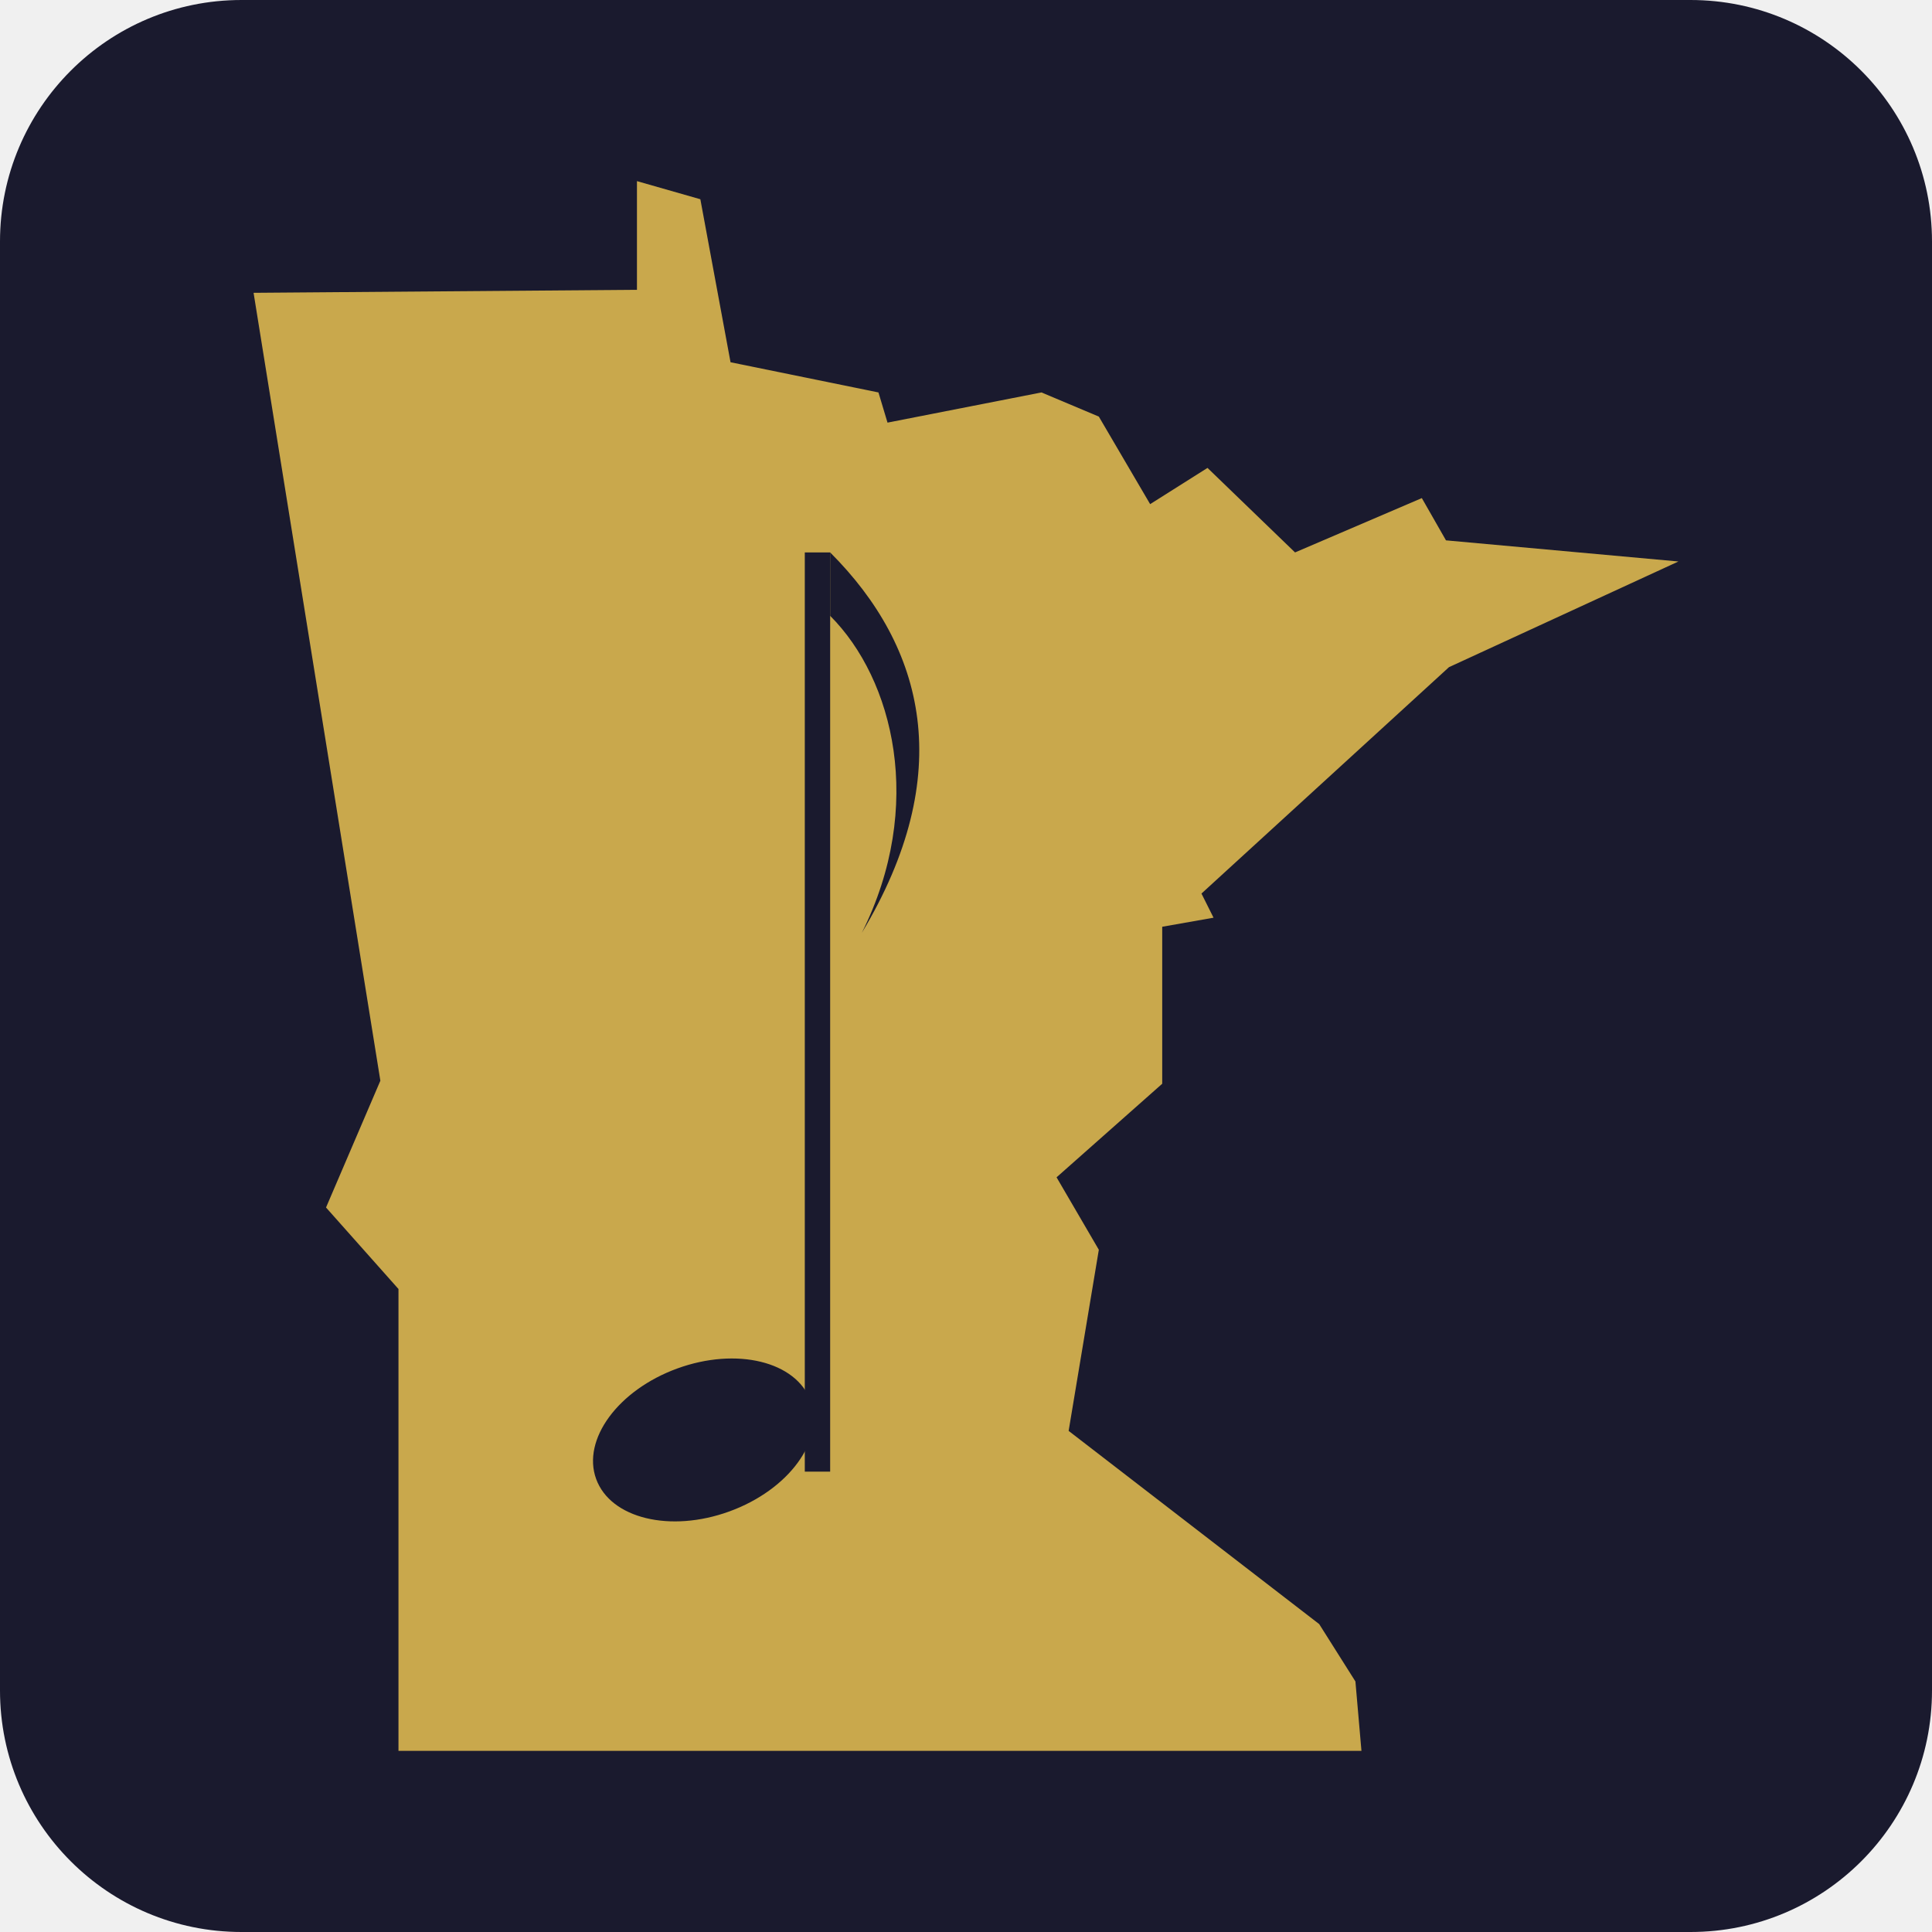
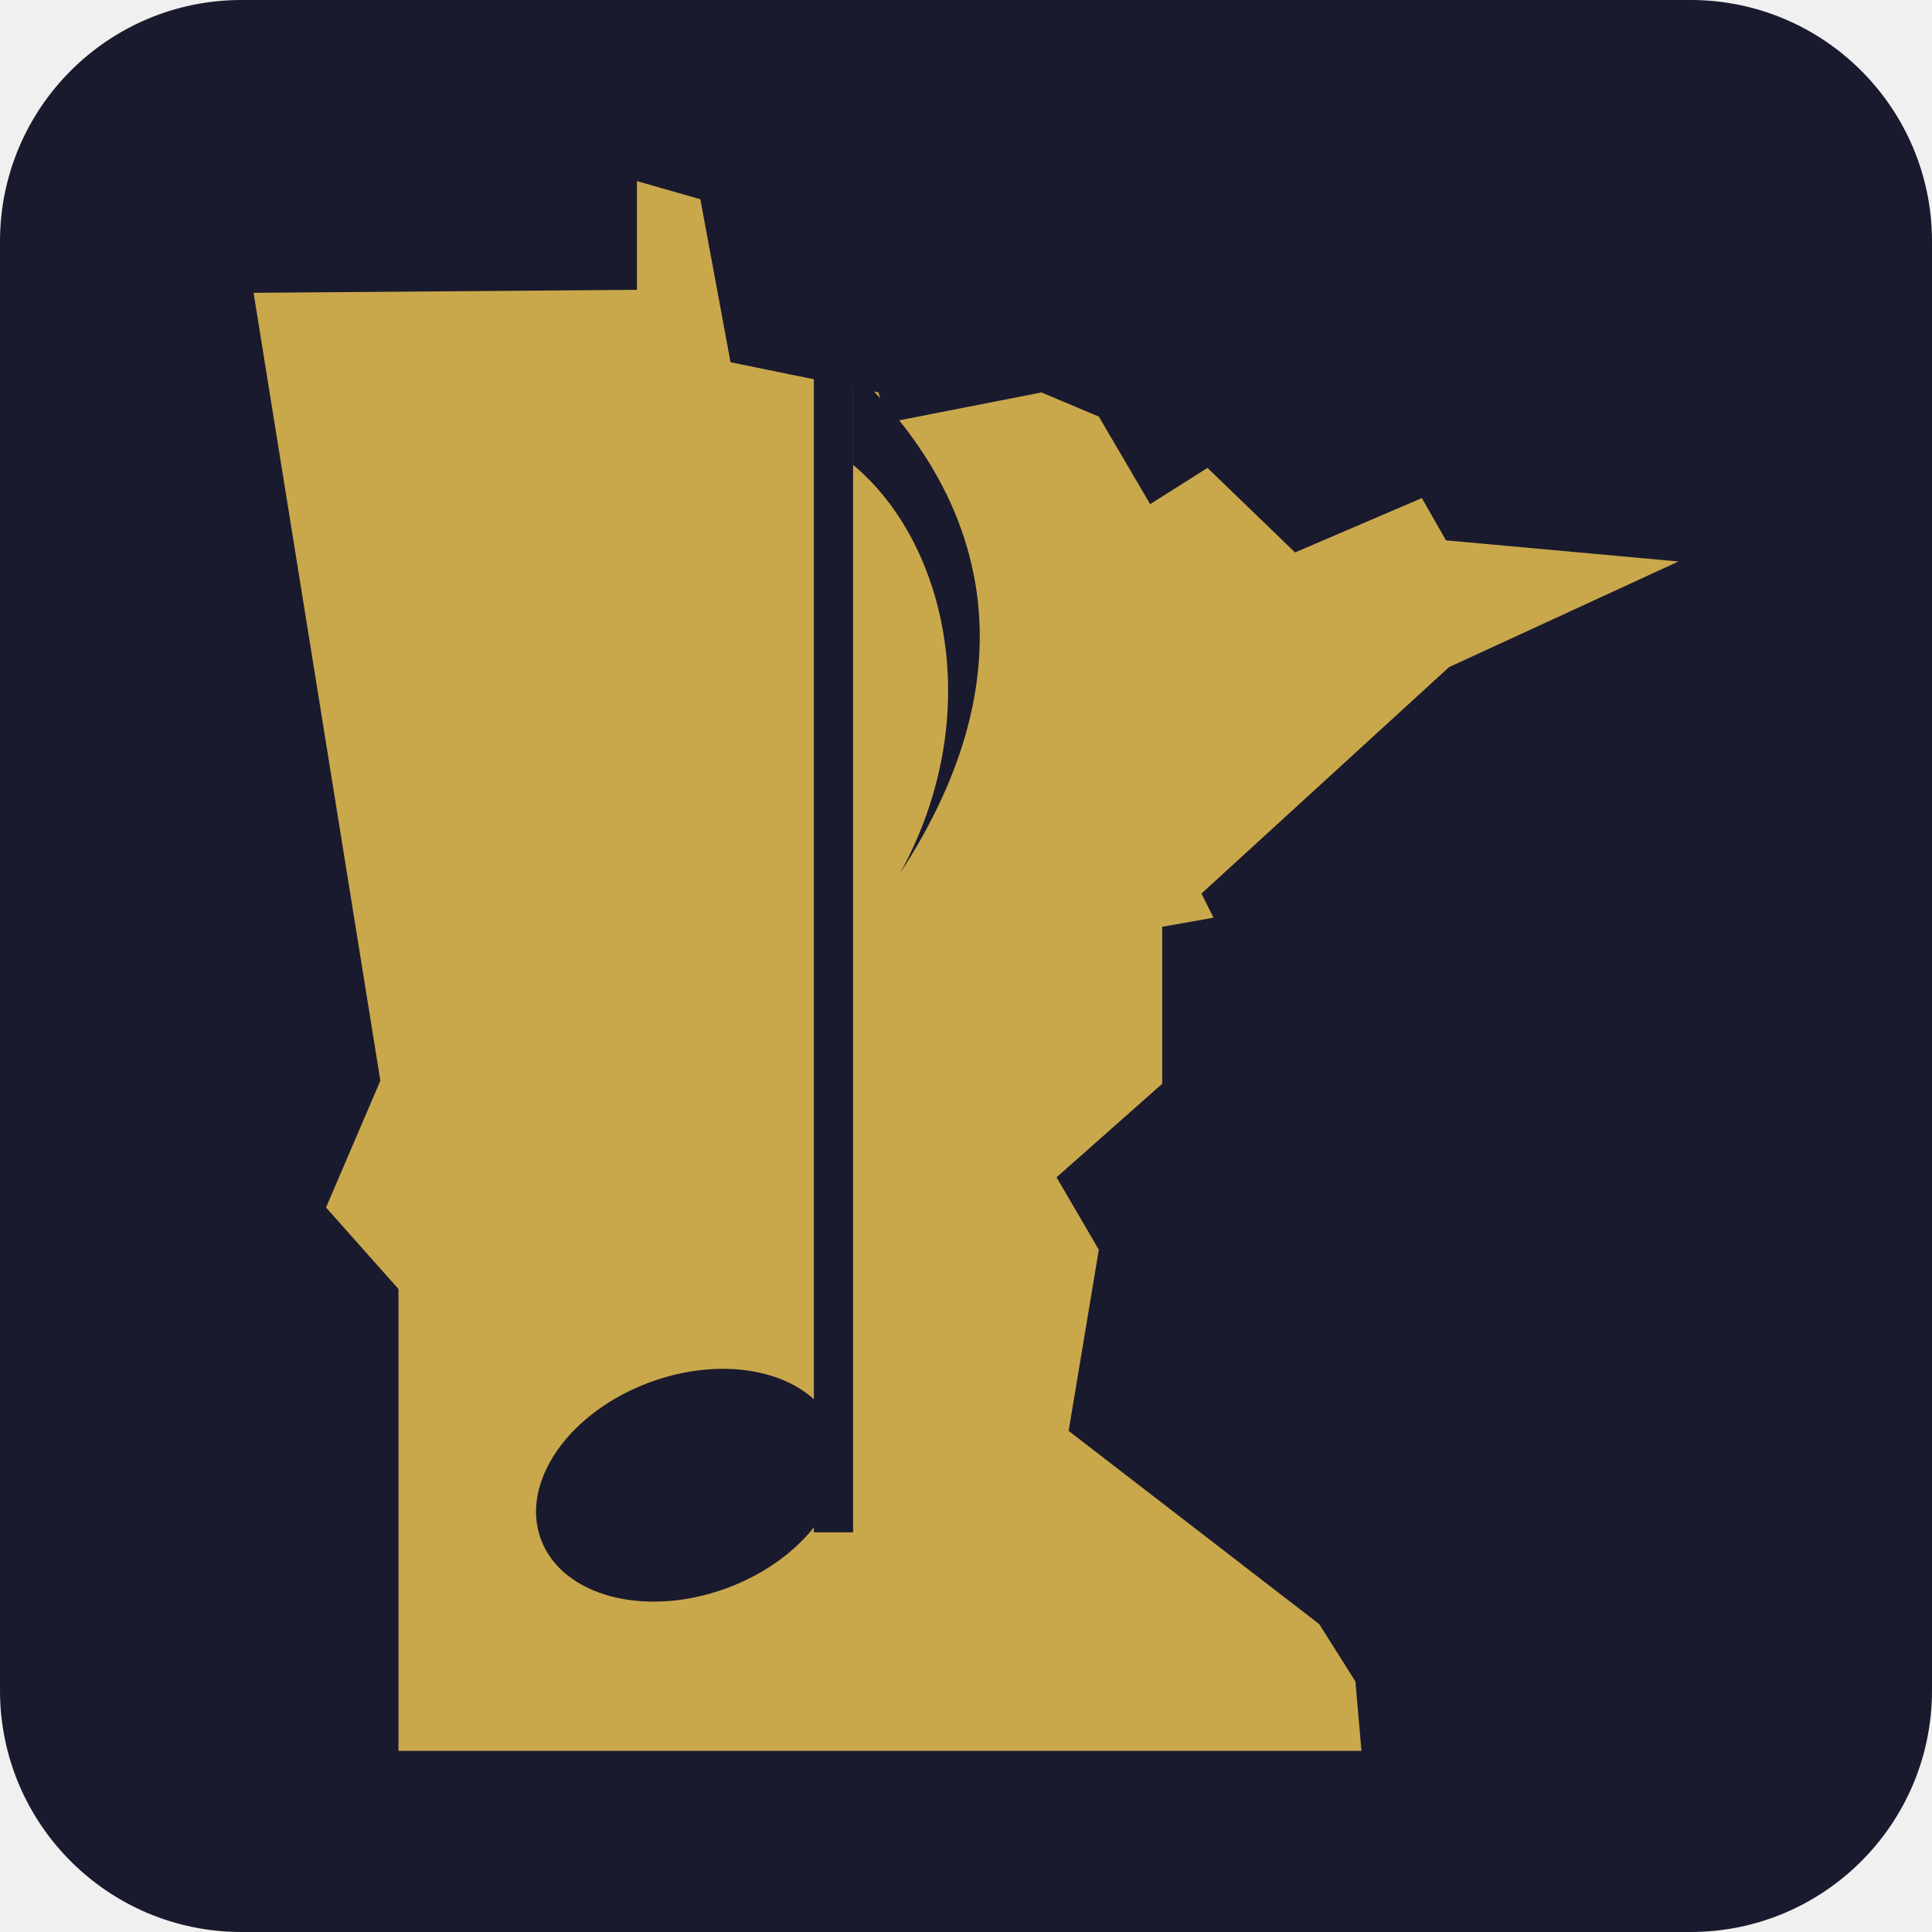
<svg xmlns="http://www.w3.org/2000/svg" viewBox="0 0 64 64" width="64" height="64">
  <defs>
    <mask id="note-mask">
      <rect width="64" height="64" fill="white" />
-       <g transform="translate(17,12) scale(0.21)" fill="black">
-         <ellipse cx="30" cy="170" rx="18" ry="12" transform="rotate(-20 30 170)" />
-         <rect x="46" y="30" width="4" height="145" />
-         <path d="M50 30 C65 45, 70 65, 55 90 C65 70, 60 50, 50 40 Z" />
+       <g transform="translate(15,5) scale(0.26)" fill="black">
+         <ellipse cx="30" cy="170" rx="20" ry="14" transform="rotate(-20 30 170)" />
+         <rect x="46" y="28" width="5" height="148" />
+         <path d="M51 28 C68 44, 74 66, 57 92 C68 72, 63 50, 51 40 Z" />
      </g>
    </mask>
  </defs>
  <rect width="64" height="64" rx="8" fill="#1a1a2e" />
  <path d="M44.1,58.0 L13.2,58.0 L13.2,42.7 L10.8,40.0 L12.6,35.8 L8.4,9.7 L21.1,9.6 L21.1,6.0 L23.2,6.6 L24.2,12.0 L29.1,13.0 L29.4,14.0 L34.5,13.0 L36.4,13.8 L38.1,16.7 L40.0,15.5 L42.9,18.3 L47.1,16.5 L47.9,17.9 L55.6,18.6 L48.0,22.1 L39.8,29.6 L40.2,30.4 L38.5,30.7 L38.5,35.9 L35.0,39.0 L36.4,41.4 L35.4,47.4 L43.7,53.8 L44.9,55.7 L45.1,58.0 L44.1,58.0 Z" fill="#c9a84c" mask="url(#note-mask)" />
</svg>
